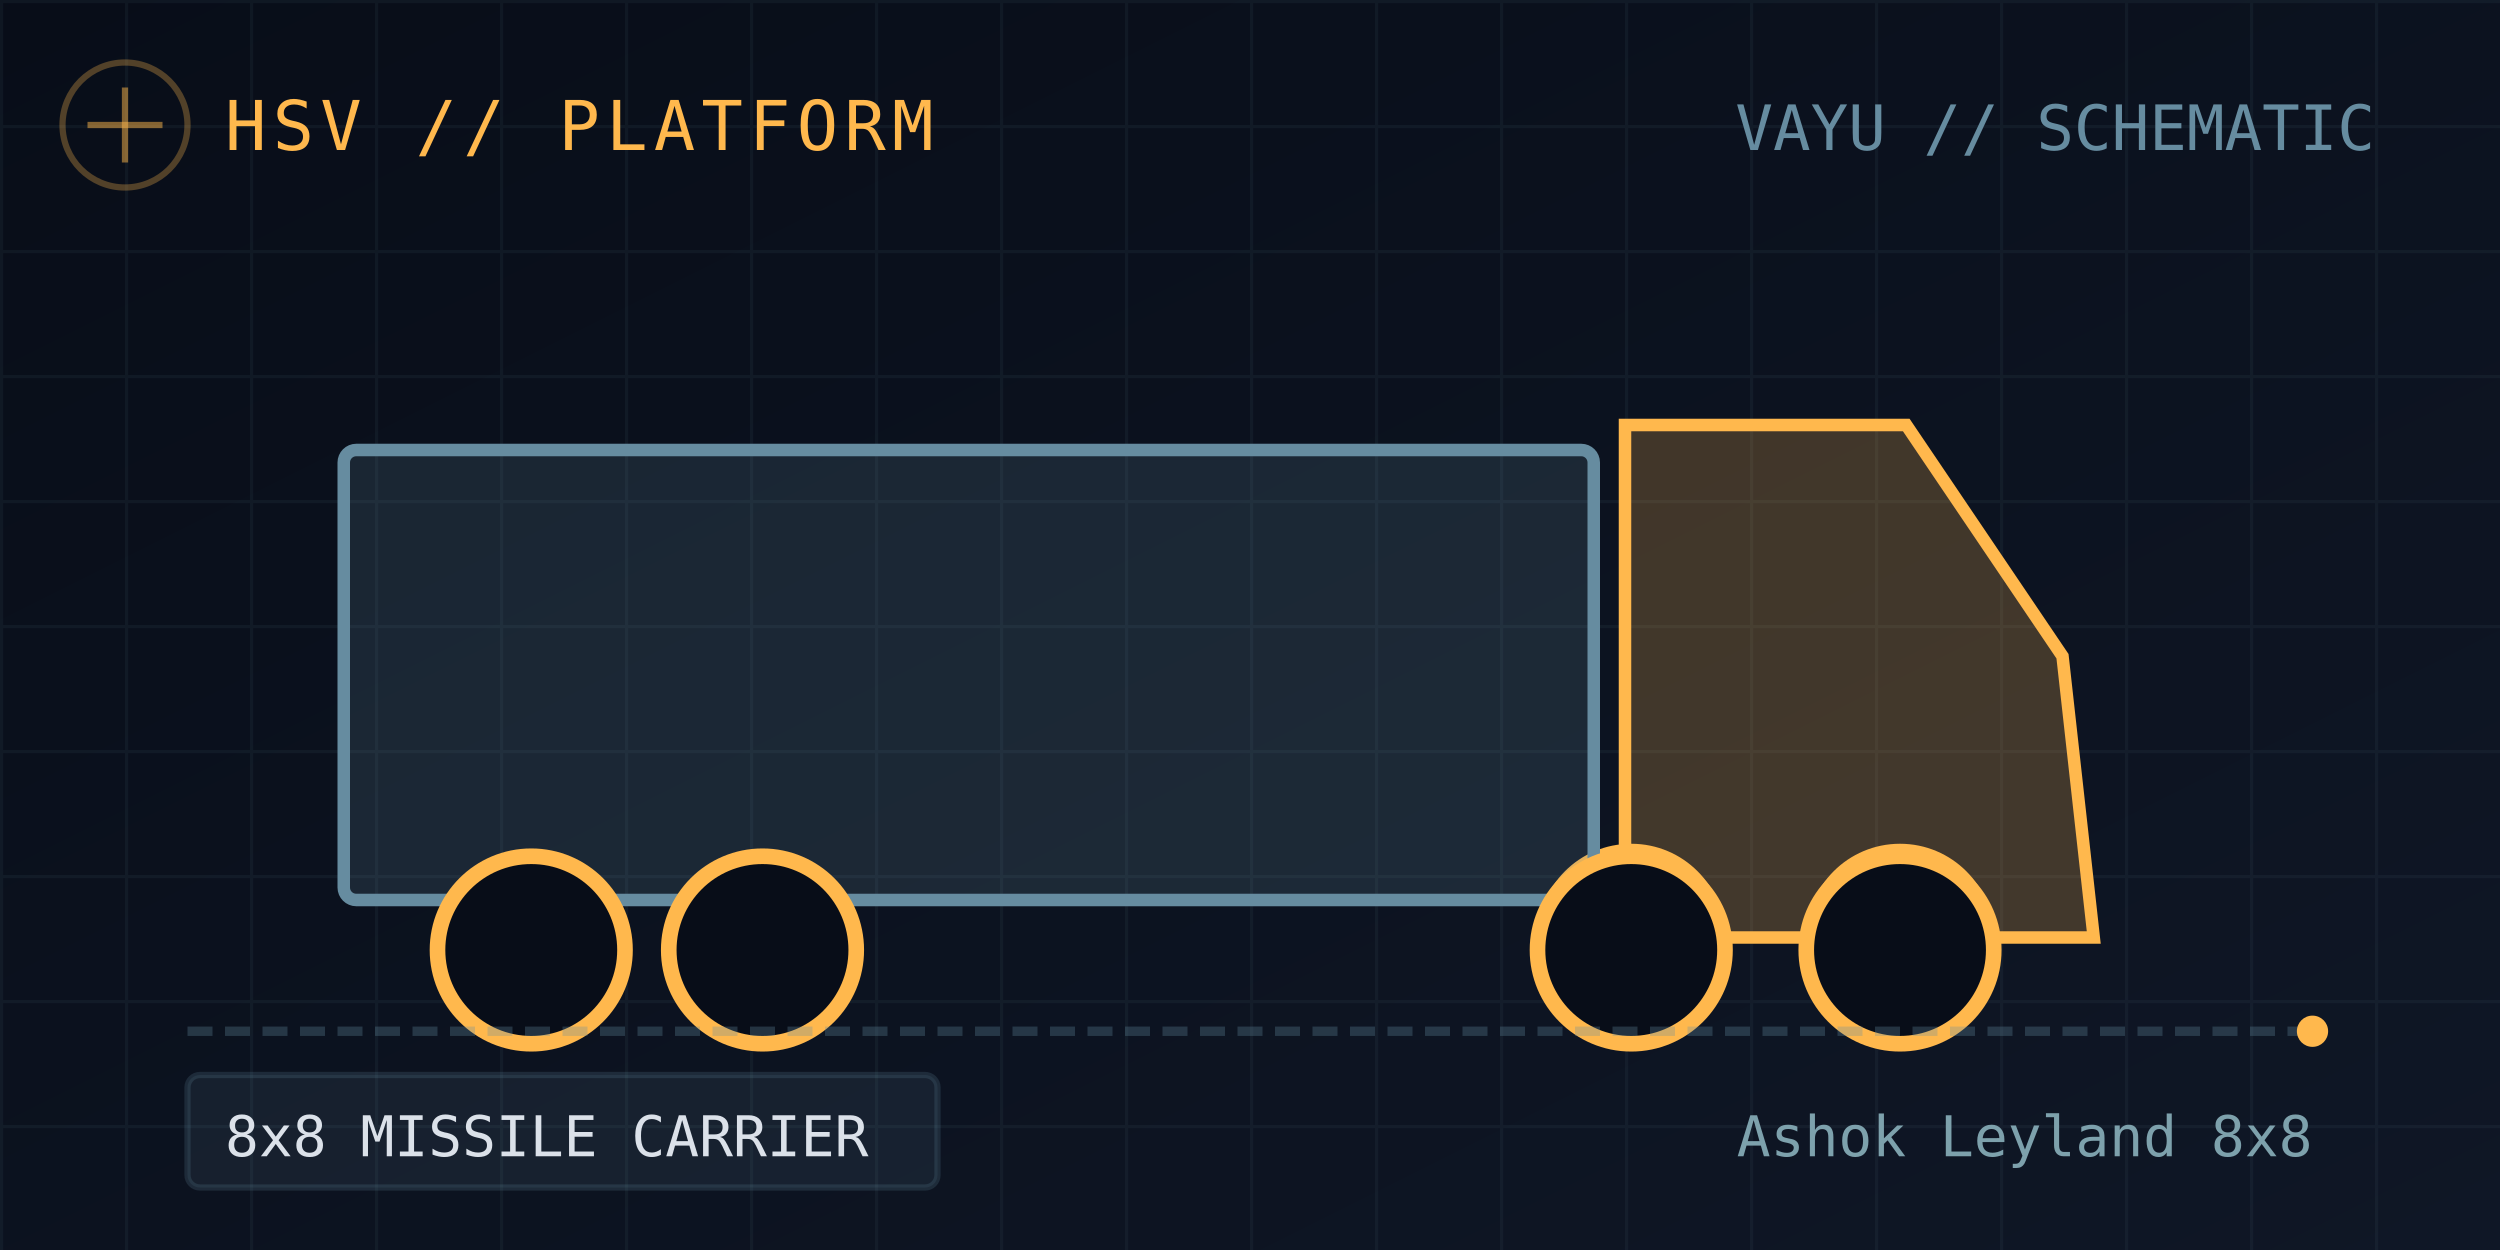
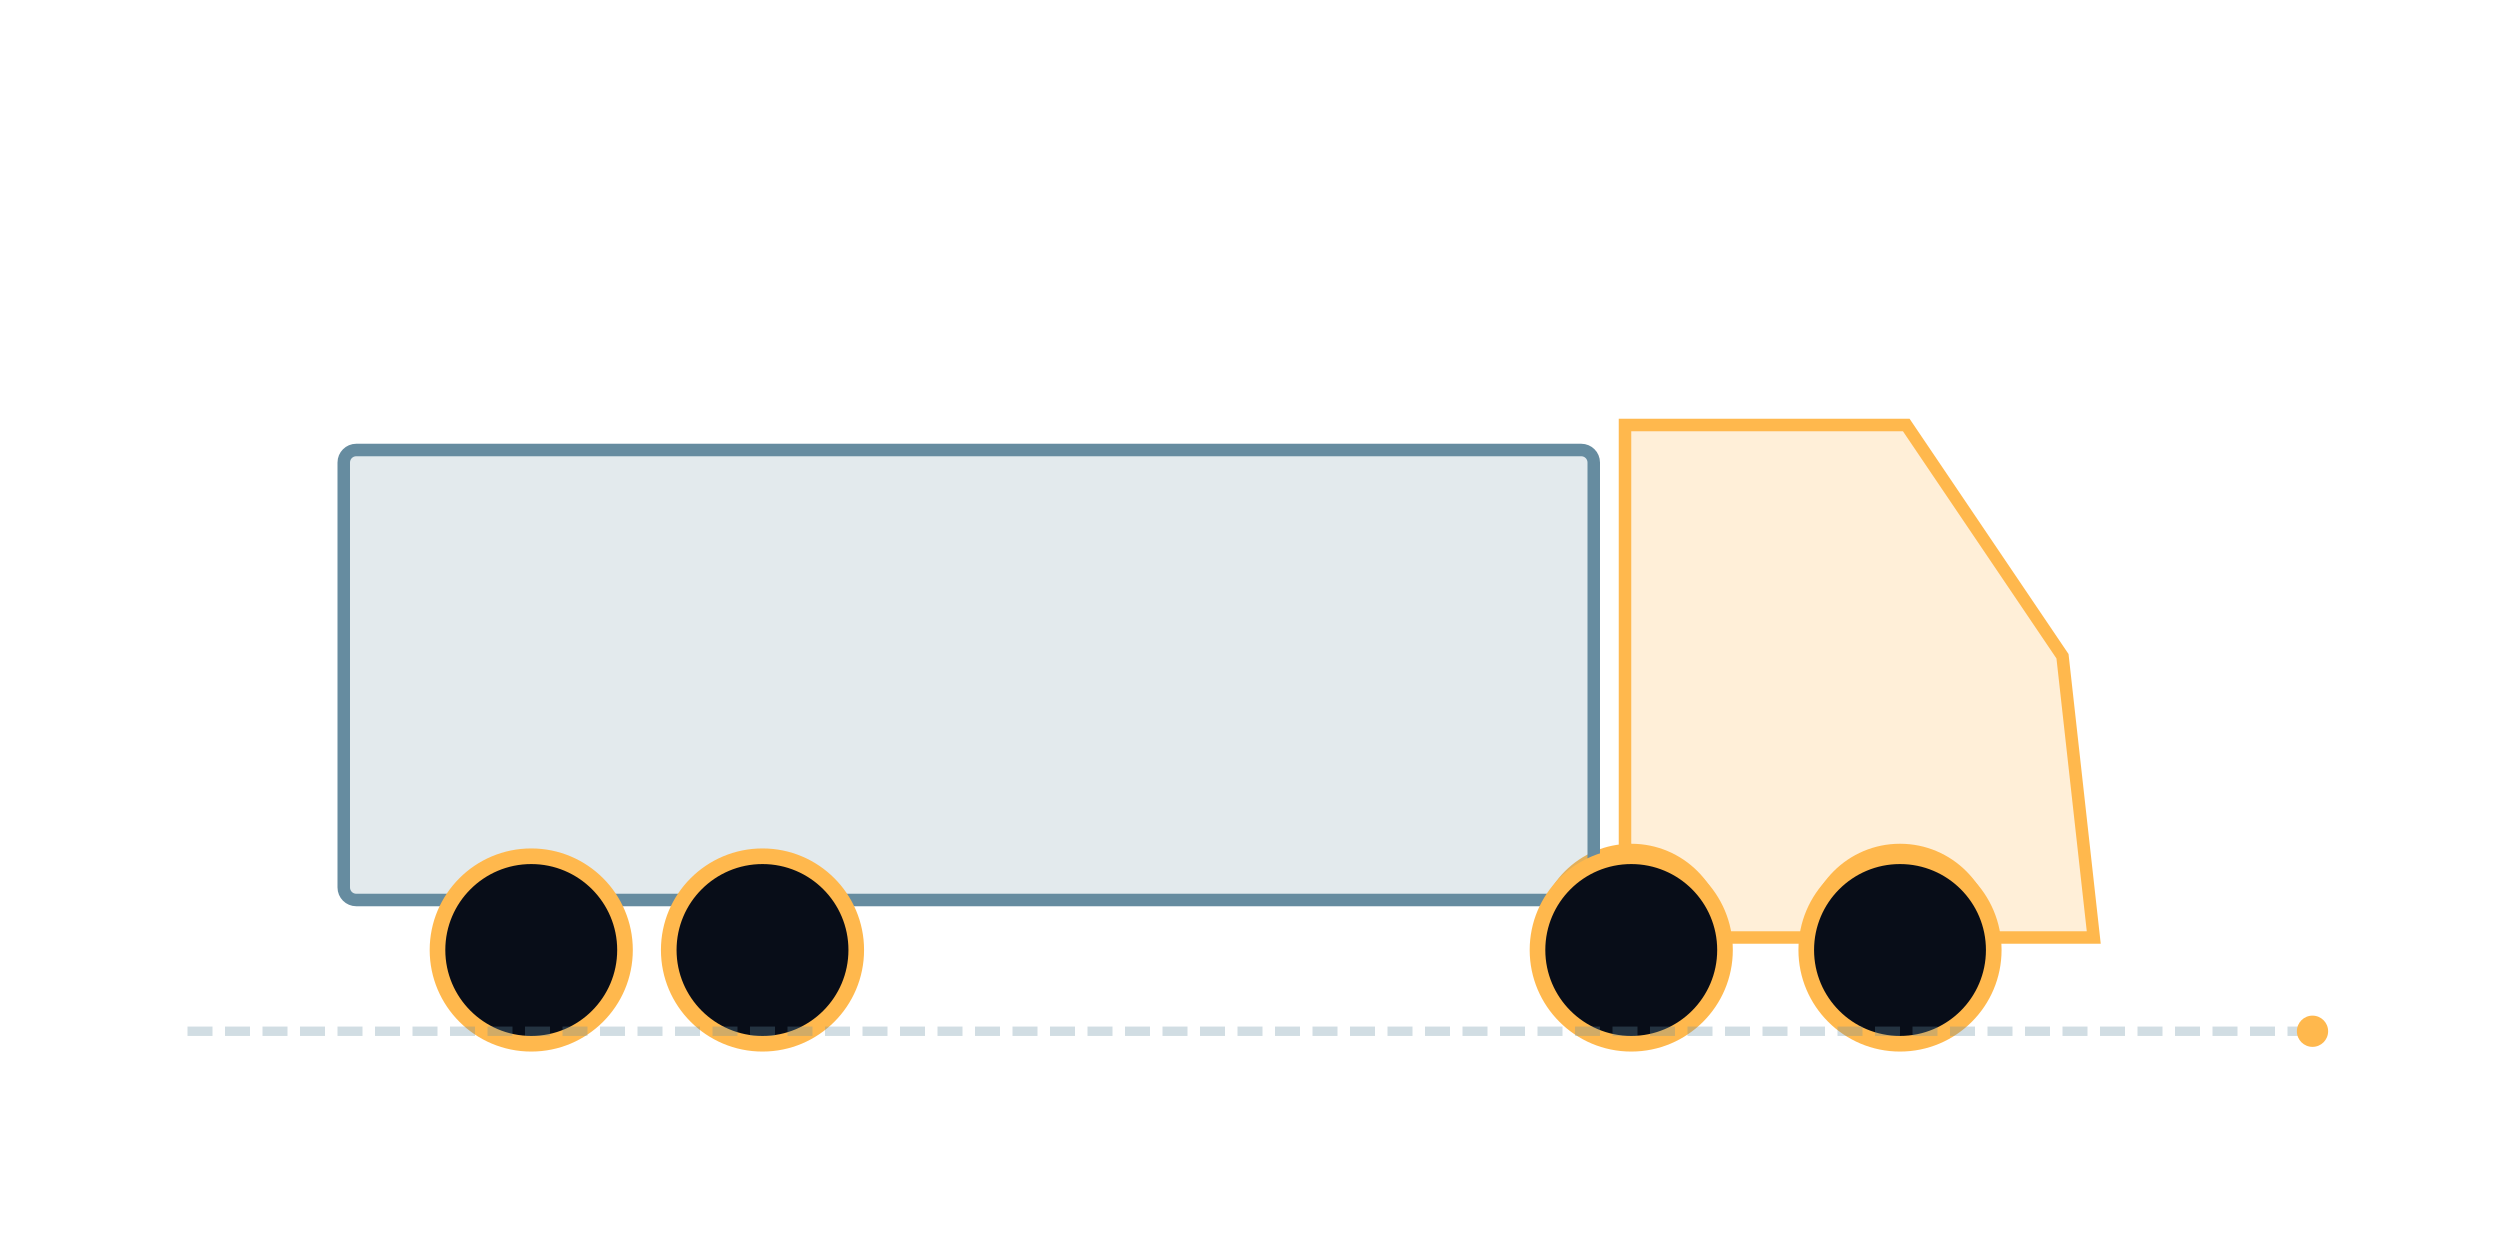
<svg xmlns="http://www.w3.org/2000/svg" viewBox="0 0 400 200" width="100%" height="100%">
  <defs>
    <linearGradient id="bg-grad" x1="0%" y1="0%" x2="100%" y2="100%">
      <stop offset="0%" stop-color="#080D18" />
      <stop offset="100%" stop-color="#0F1726" />
    </linearGradient>
    <linearGradient id="gold-grad" x1="0%" y1="0%" x2="100%" y2="0%">
      <stop offset="0%" stop-color="#FFB84D" />
      <stop offset="100%" stop-color="#FFD180" />
    </linearGradient>
    <pattern id="grid" width="20" height="20" patternUnits="userSpaceOnUse">
      <path d="M 20 0 L 0 0 0 20" fill="none" stroke="rgba(102,140,160,0.08)" stroke-width="1" />
    </pattern>
  </defs>
-   <rect width="100%" height="100%" fill="url(#bg-grad)" />
-   <rect width="100%" height="100%" fill="url(#grid)" />
-   <circle cx="20" cy="20" r="10" fill="none" stroke="rgba(255,184,77,0.3)" stroke-width="1" />
-   <line x1="20" y1="14" x2="20" y2="26" stroke="rgba(255,184,77,0.5)" stroke-width="1" />
-   <line x1="14" y1="20" x2="26" y2="20" stroke="rgba(255,184,77,0.5)" stroke-width="1" />
-   <text x="36" y="24" fill="#FFB84D" font-family="'Share Tech Mono', monospace" font-size="11" letter-spacing="1">HSV // PLATFORM</text>
-   <text x="380" y="24" text-anchor="end" fill="#668CA0" font-family="'Share Tech Mono', monospace" font-size="10">VAYU // SCHEMATIC</text>
  <g transform="translate(40, 30)">
    <path d="M 220,120 L 220,38 L 265,38 L 290,75 L 295,120 L 278,120 A 14 14 0 0 0 250,120 L 235,120 A 14 14 0 0 0 207,120" fill="rgba(255,184,77,0.22)" stroke="#FFB84D" stroke-width="2" />
    <rect x="15" y="42" width="200" height="72" rx="2" fill="rgba(102,140,160,0.18)" stroke="#668CA0" stroke-width="2" />
    <circle cx="45" cy="122" r="15" fill="#080D18" stroke="#FFB84D" stroke-width="2.5" />
    <circle cx="82" cy="122" r="15" fill="#080D18" stroke="#FFB84D" stroke-width="2.5" />
    <circle cx="221" cy="122" r="15" fill="#080D18" stroke="#FFB84D" stroke-width="2.5" />
    <circle cx="264" cy="122" r="15" fill="#080D18" stroke="#FFB84D" stroke-width="2.5" />
  </g>
  <line x1="30" y1="165" x2="370" y2="165" stroke="rgba(102,140,160,0.3)" stroke-width="1.5" stroke-dasharray="4 2" />
  <circle cx="370" cy="165" r="2.5" fill="#FFB84D" />
-   <rect x="30" y="172" width="120" height="18" rx="2" fill="rgba(102,140,160,0.12)" stroke="rgba(102,140,160,0.2)" />
-   <text x="36" y="185" fill="#DBE1E9" font-family="'Share Tech Mono', monospace" font-size="9">8x8 MISSILE CARRIER</text>
-   <text x="370" y="185" text-anchor="end" fill="#7DA1AC" font-family="'Share Tech Mono', monospace" font-size="9">Ashok Leyland 8x8</text>
</svg>
